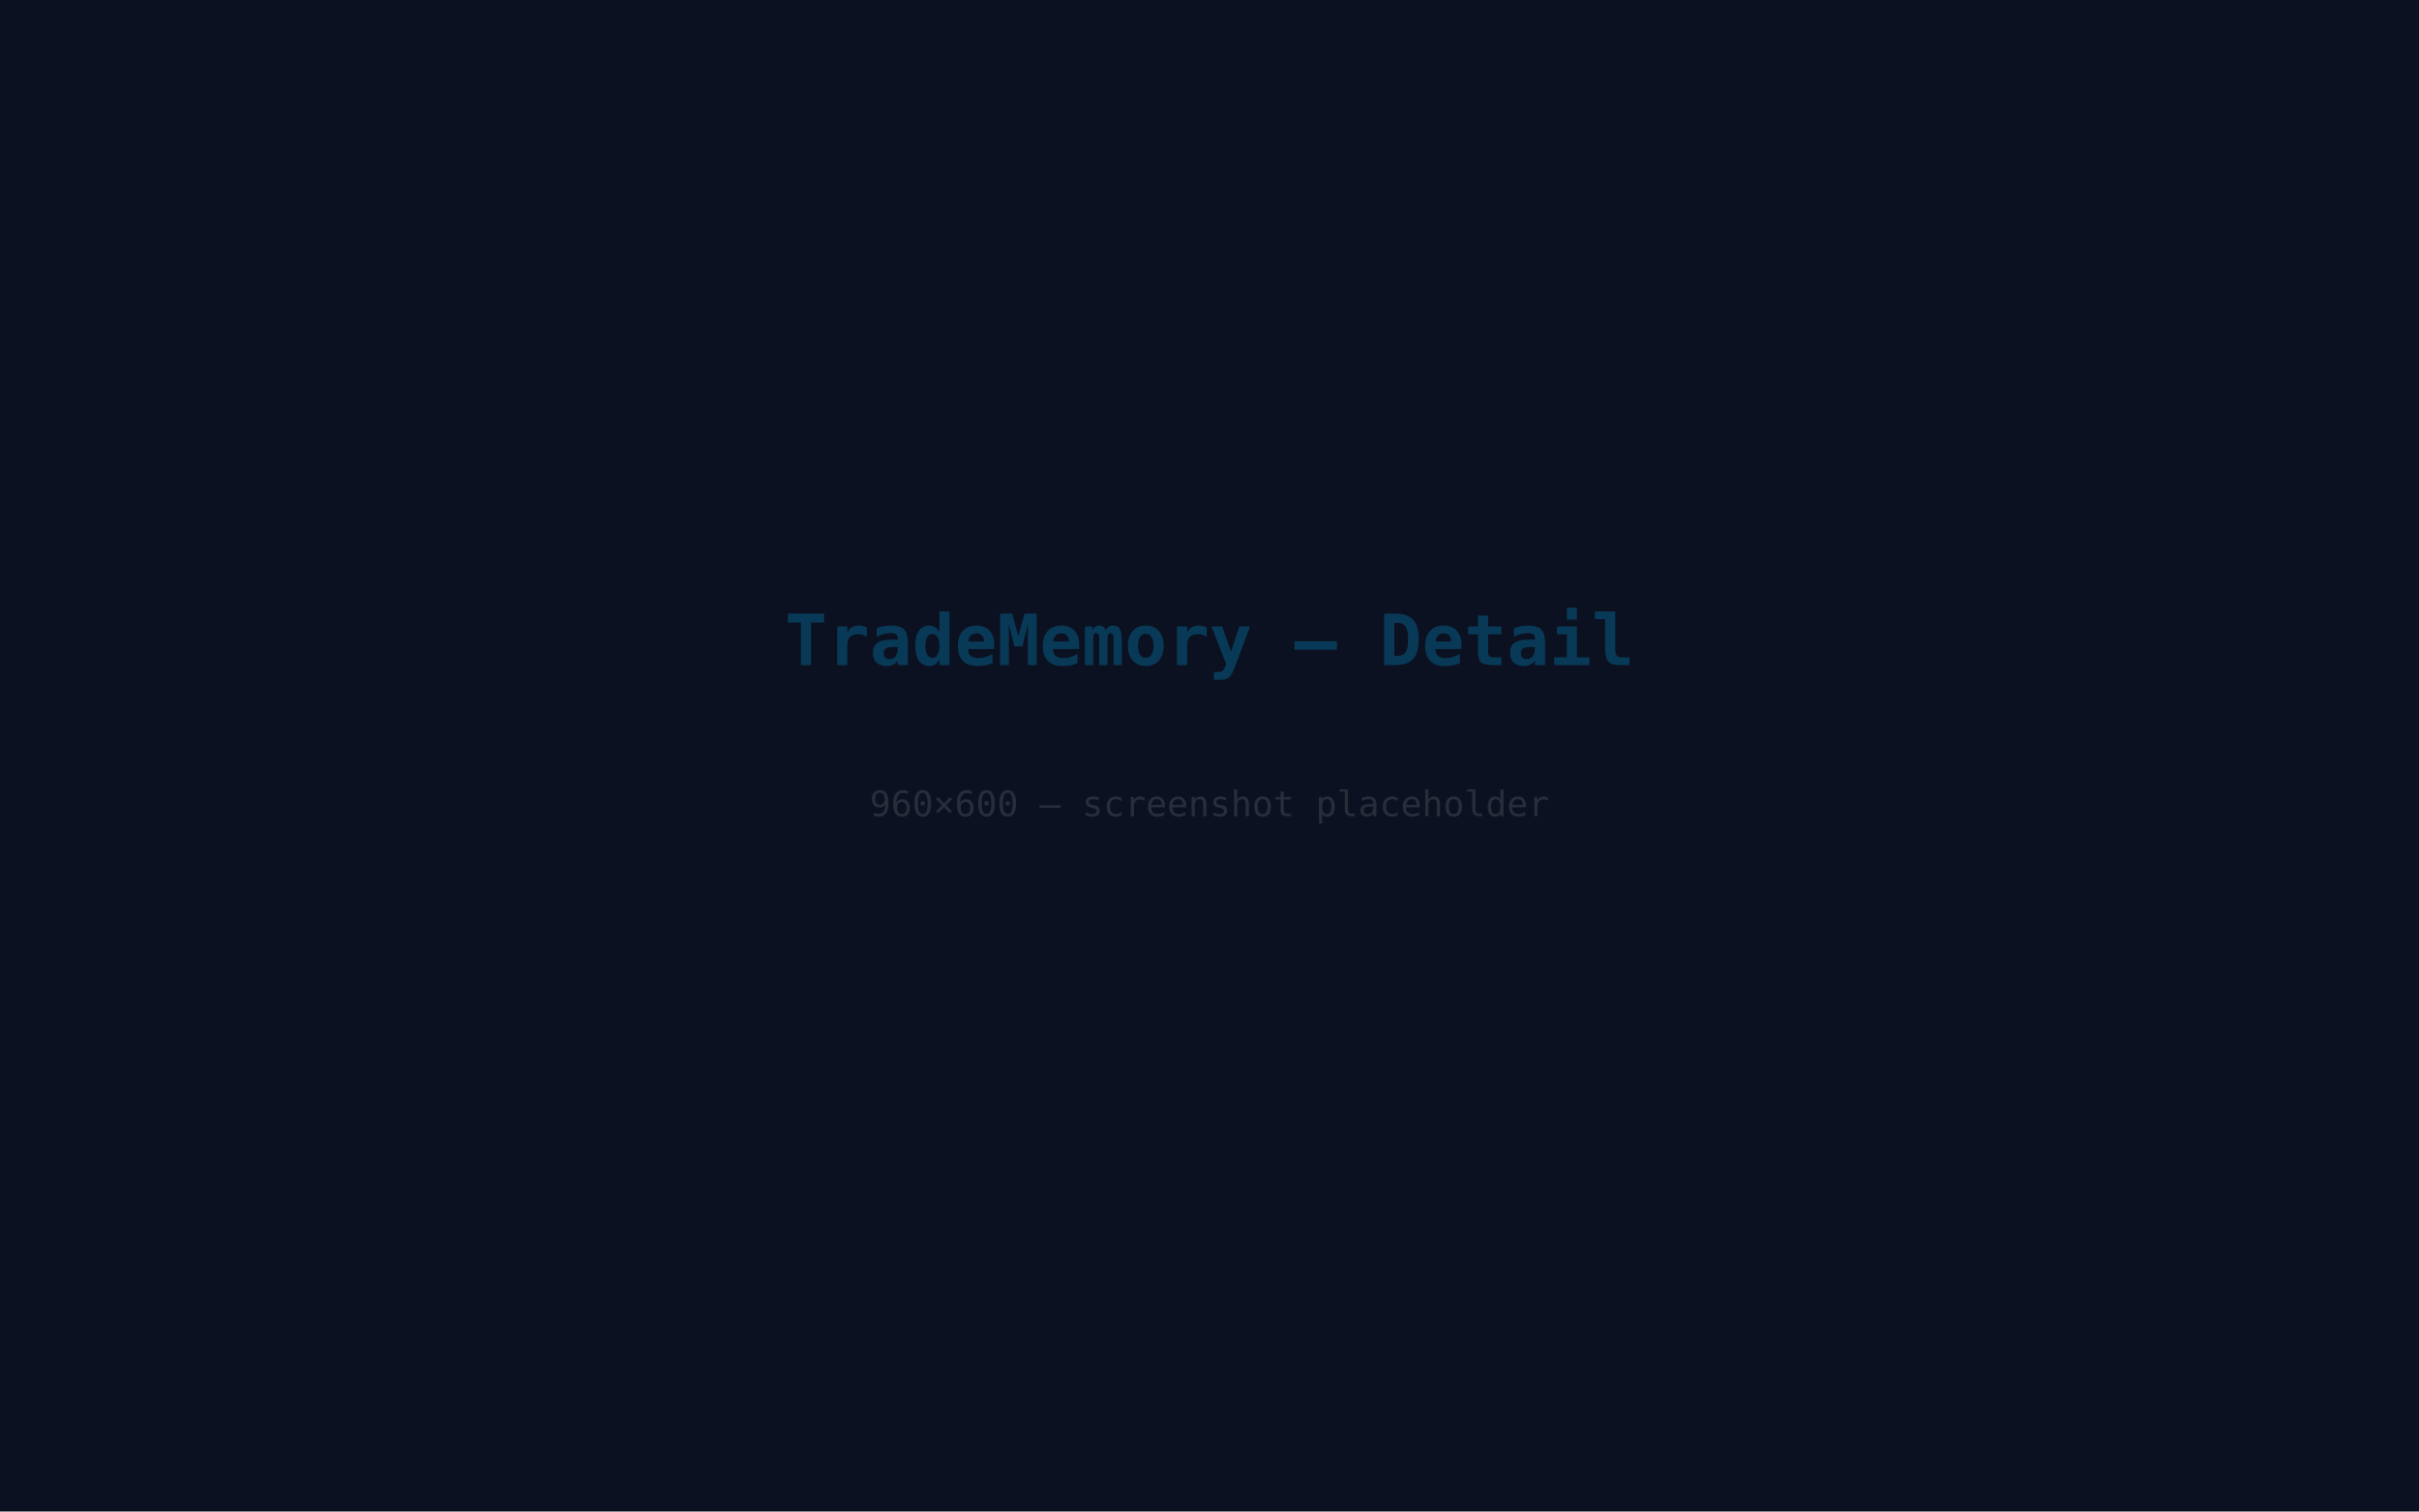
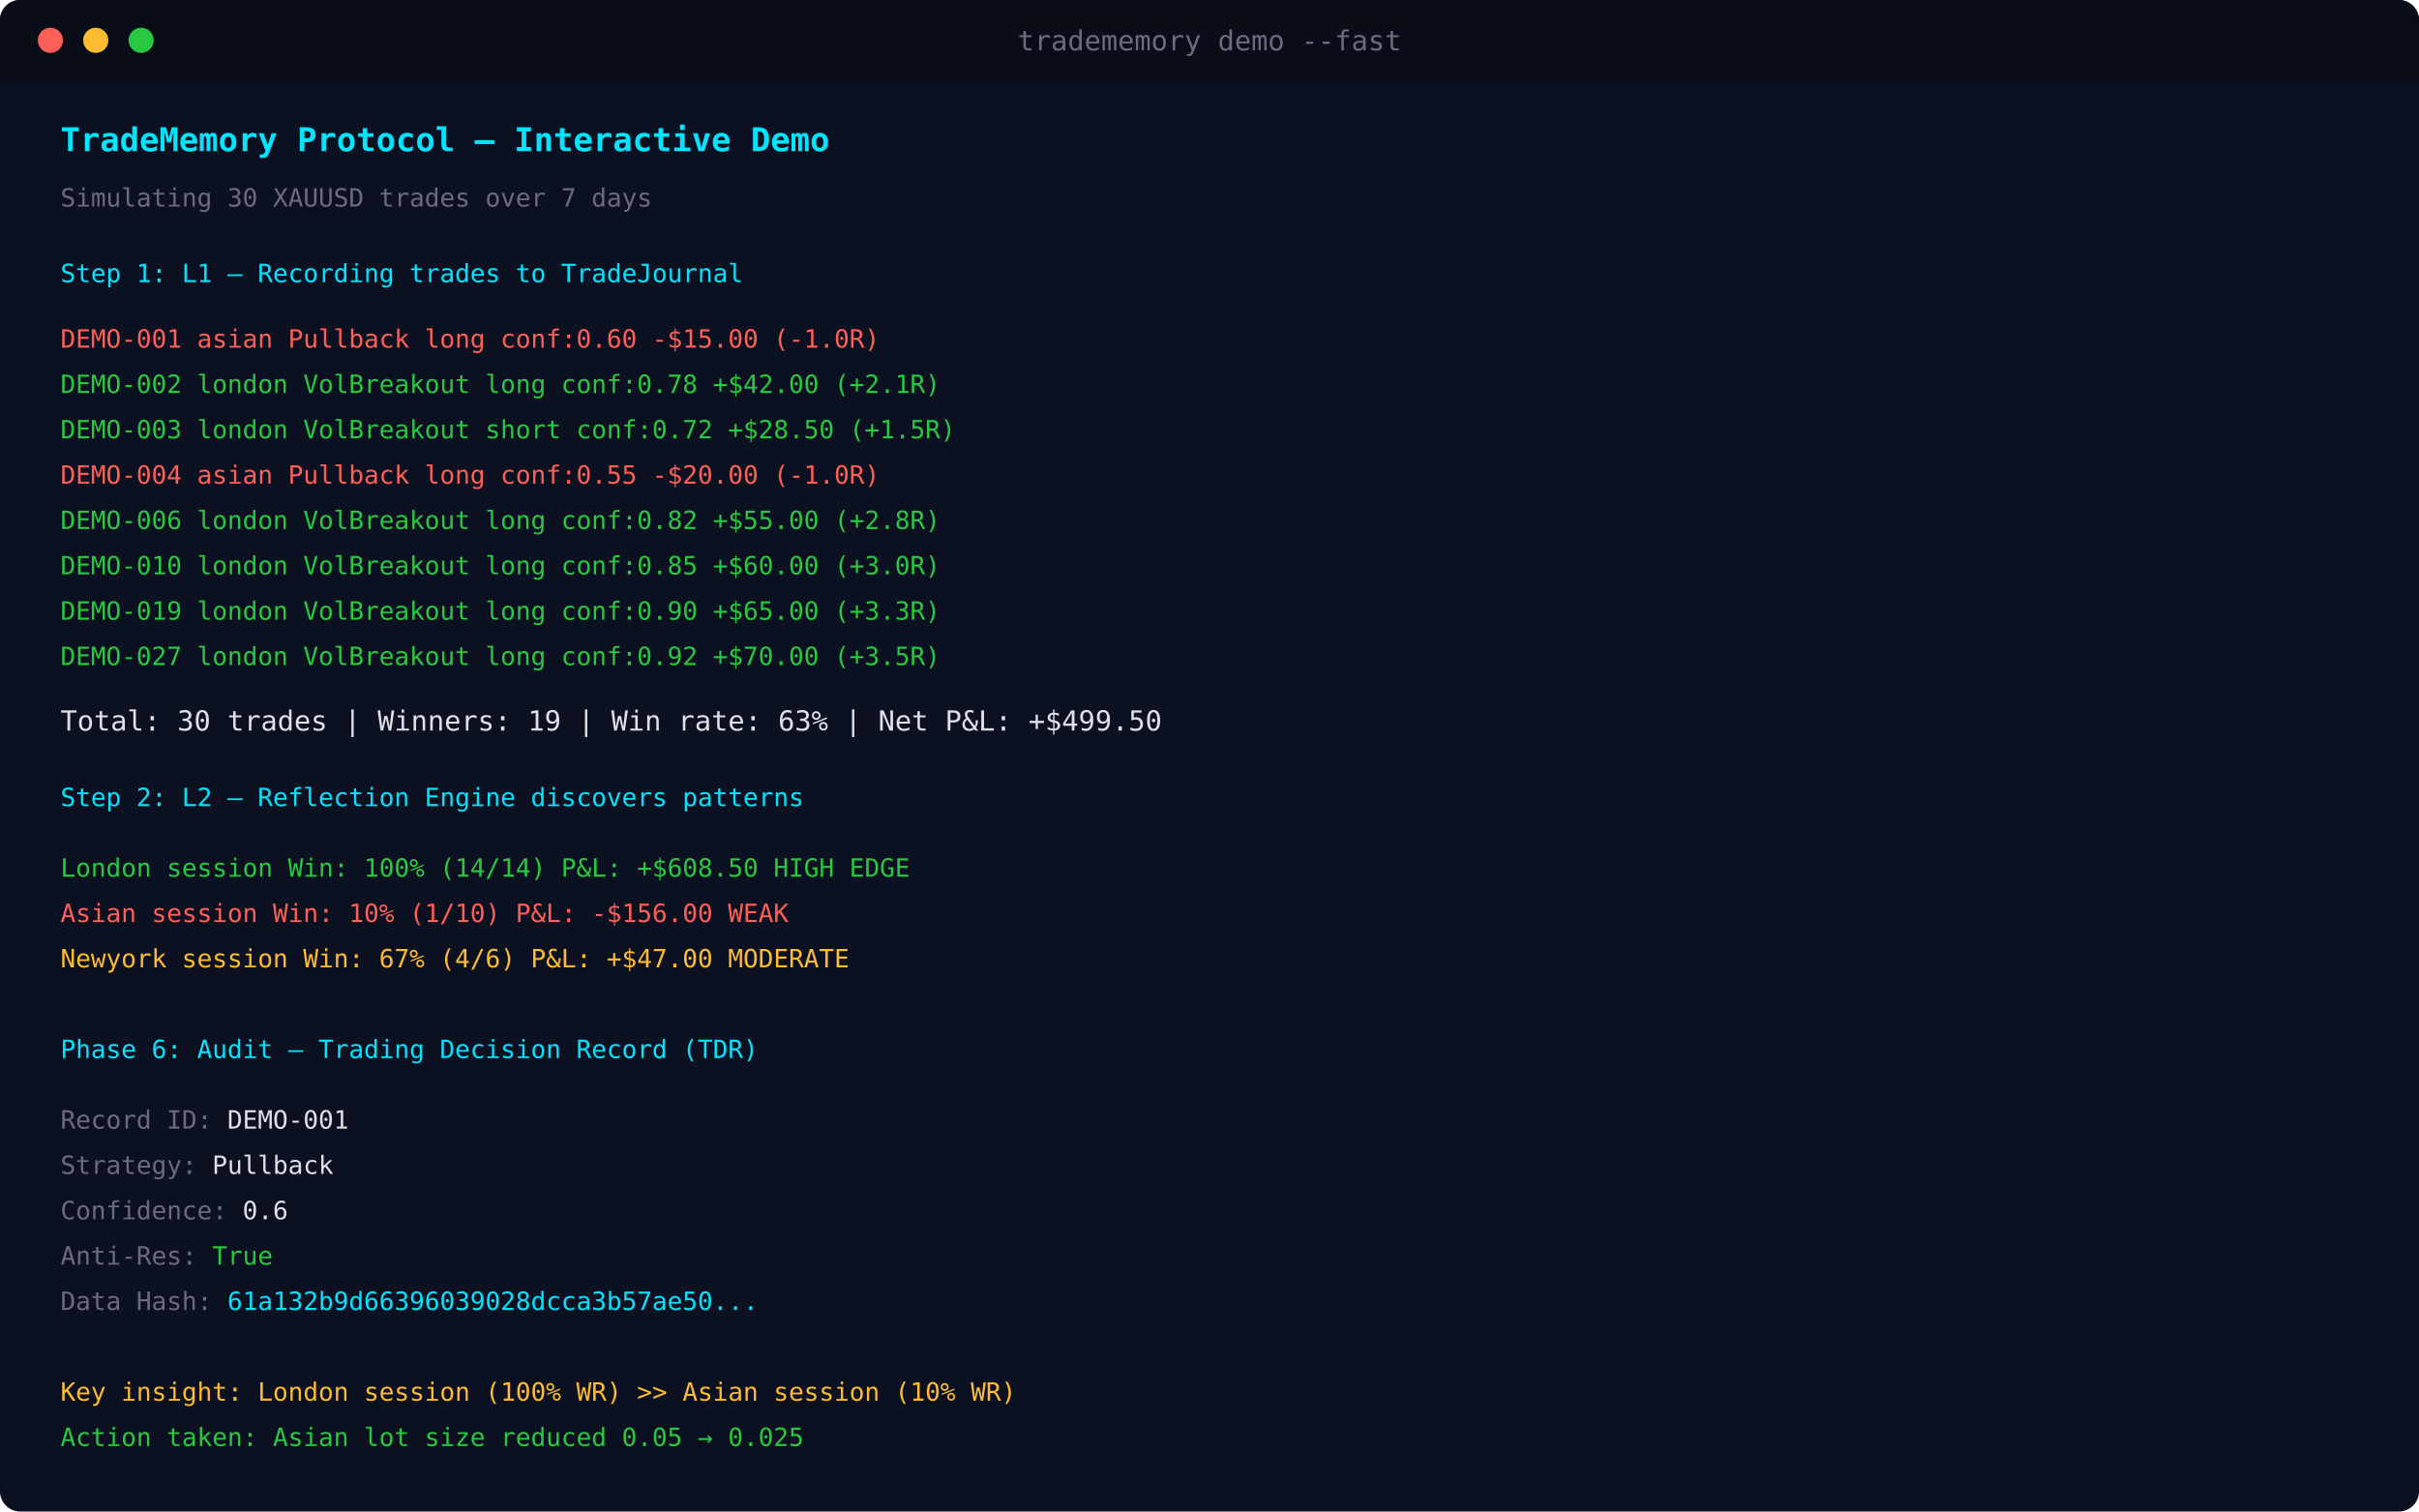
- <svg xmlns="http://www.w3.org/2000/svg" width="960" height="600">
-   <rect width="100%" height="100%" fill="#0b1120" />
-   <text x="50%" y="44%" text-anchor="middle" fill="rgba(0,180,255,0.25)" font-family="monospace" font-size="28" font-weight="bold">TradeMemory — Detail</text>
-   <text x="50%" y="54%" text-anchor="middle" fill="rgba(255,255,255,0.12)" font-family="monospace" font-size="14">960×600 — screenshot placeholder</text>
+ <svg xmlns="http://www.w3.org/2000/svg" width="960" height="600" viewBox="0 0 960 600">
+   <rect width="960" height="600" fill="#0b1120" rx="8" />
+   <rect width="960" height="32" fill="#080d18" rx="8" />
+   <rect y="24" width="960" height="8" fill="#080d18" />
+   <circle cx="20" cy="16" r="5" fill="#ff5f57" />
+   <circle cx="38" cy="16" r="5" fill="#febc2e" />
+   <circle cx="56" cy="16" r="5" fill="#28c840" />
+   <text x="480" y="20" fill="#6a6a80" font-family="monospace" font-size="11" text-anchor="middle">tradememory demo --fast</text>
+   <text x="24" y="60" fill="#00e5ff" font-family="monospace" font-size="13" font-weight="bold">TradeMemory Protocol — Interactive Demo</text>
+   <text x="24" y="82" fill="#6a6a80" font-family="monospace" font-size="10">Simulating 30 XAUUSD trades over 7 days</text>
+   <text x="24" y="112" fill="#00e5ff" font-family="monospace" font-size="10">Step 1: L1 — Recording trades to TradeJournal</text>
+   <text x="24" y="138" fill="#ff5f57" font-family="monospace" font-size="10">DEMO-001  asian     Pullback    long   conf:0.60    -$15.00  (-1.0R)</text>
+   <text x="24" y="156" fill="#28c840" font-family="monospace" font-size="10">DEMO-002  london    VolBreakout long   conf:0.78    +$42.00  (+2.1R)</text>
+   <text x="24" y="174" fill="#28c840" font-family="monospace" font-size="10">DEMO-003  london    VolBreakout short  conf:0.72    +$28.50  (+1.5R)</text>
+   <text x="24" y="192" fill="#ff5f57" font-family="monospace" font-size="10">DEMO-004  asian     Pullback    long   conf:0.55    -$20.00  (-1.0R)</text>
+   <text x="24" y="210" fill="#28c840" font-family="monospace" font-size="10">DEMO-006  london    VolBreakout long   conf:0.82    +$55.00  (+2.8R)</text>
+   <text x="24" y="228" fill="#28c840" font-family="monospace" font-size="10">DEMO-010  london    VolBreakout long   conf:0.85    +$60.00  (+3.0R)</text>
+   <text x="24" y="246" fill="#28c840" font-family="monospace" font-size="10">DEMO-019  london    VolBreakout long   conf:0.90    +$65.00  (+3.3R)</text>
+   <text x="24" y="264" fill="#28c840" font-family="monospace" font-size="10">DEMO-027  london    VolBreakout long   conf:0.92    +$70.00  (+3.5R)</text>
+   <text x="24" y="290" fill="#e0e0e8" font-family="monospace" font-size="11">Total: 30 trades | Winners: 19 | Win rate: 63% | Net P&amp;L: +$499.50</text>
+   <text x="24" y="320" fill="#00e5ff" font-family="monospace" font-size="10">Step 2: L2 — Reflection Engine discovers patterns</text>
+   <text x="24" y="348" fill="#28c840" font-family="monospace" font-size="10">London session    Win: 100% (14/14)  P&amp;L: +$608.50  HIGH EDGE</text>
+   <text x="24" y="366" fill="#ff5f57" font-family="monospace" font-size="10">Asian session     Win:  10%  (1/10)  P&amp;L: -$156.00  WEAK</text>
+   <text x="24" y="384" fill="#febc2e" font-family="monospace" font-size="10">Newyork session   Win:  67%  (4/6)   P&amp;L:  +$47.00  MODERATE</text>
+   <text x="24" y="420" fill="#00e5ff" font-family="monospace" font-size="10">Phase 6: Audit — Trading Decision Record (TDR)</text>
+   <text x="24" y="448" fill="#6a6a80" font-family="monospace" font-size="10">Record ID:    <tspan fill="#e0e0e8">DEMO-001</tspan>
+   </text>
+   <text x="24" y="466" fill="#6a6a80" font-family="monospace" font-size="10">Strategy:     <tspan fill="#e0e0e8">Pullback</tspan>
+   </text>
+   <text x="24" y="484" fill="#6a6a80" font-family="monospace" font-size="10">Confidence:   <tspan fill="#e0e0e8">0.6</tspan>
+   </text>
+   <text x="24" y="502" fill="#6a6a80" font-family="monospace" font-size="10">Anti-Res:     <tspan fill="#28c840">True</tspan>
+   </text>
+   <text x="24" y="520" fill="#6a6a80" font-family="monospace" font-size="10">Data Hash:    <tspan fill="#00e5ff">61a132b9d66396039028dcca3b57ae50...</tspan>
+   </text>
+   <text x="24" y="556" fill="#febc2e" font-family="monospace" font-size="10">Key insight: London session (100% WR) &gt;&gt; Asian session (10% WR)</text>
+   <text x="24" y="574" fill="#28c840" font-family="monospace" font-size="10">Action taken: Asian lot size reduced 0.05 → 0.025</text>
</svg>
